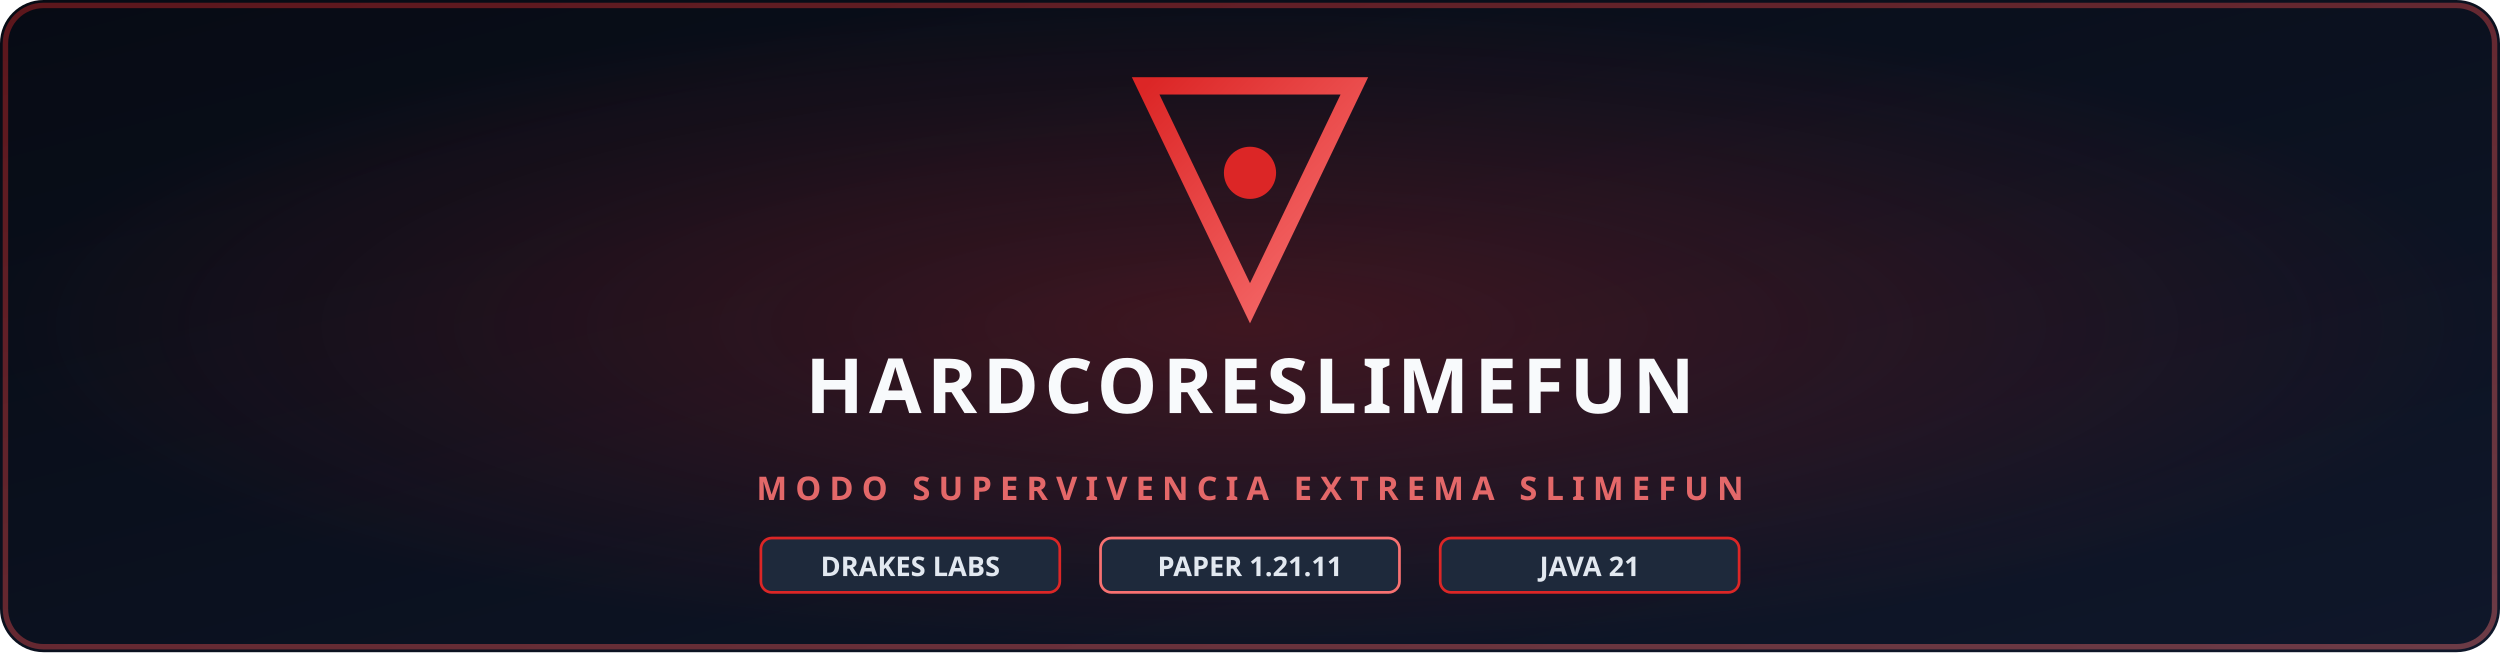
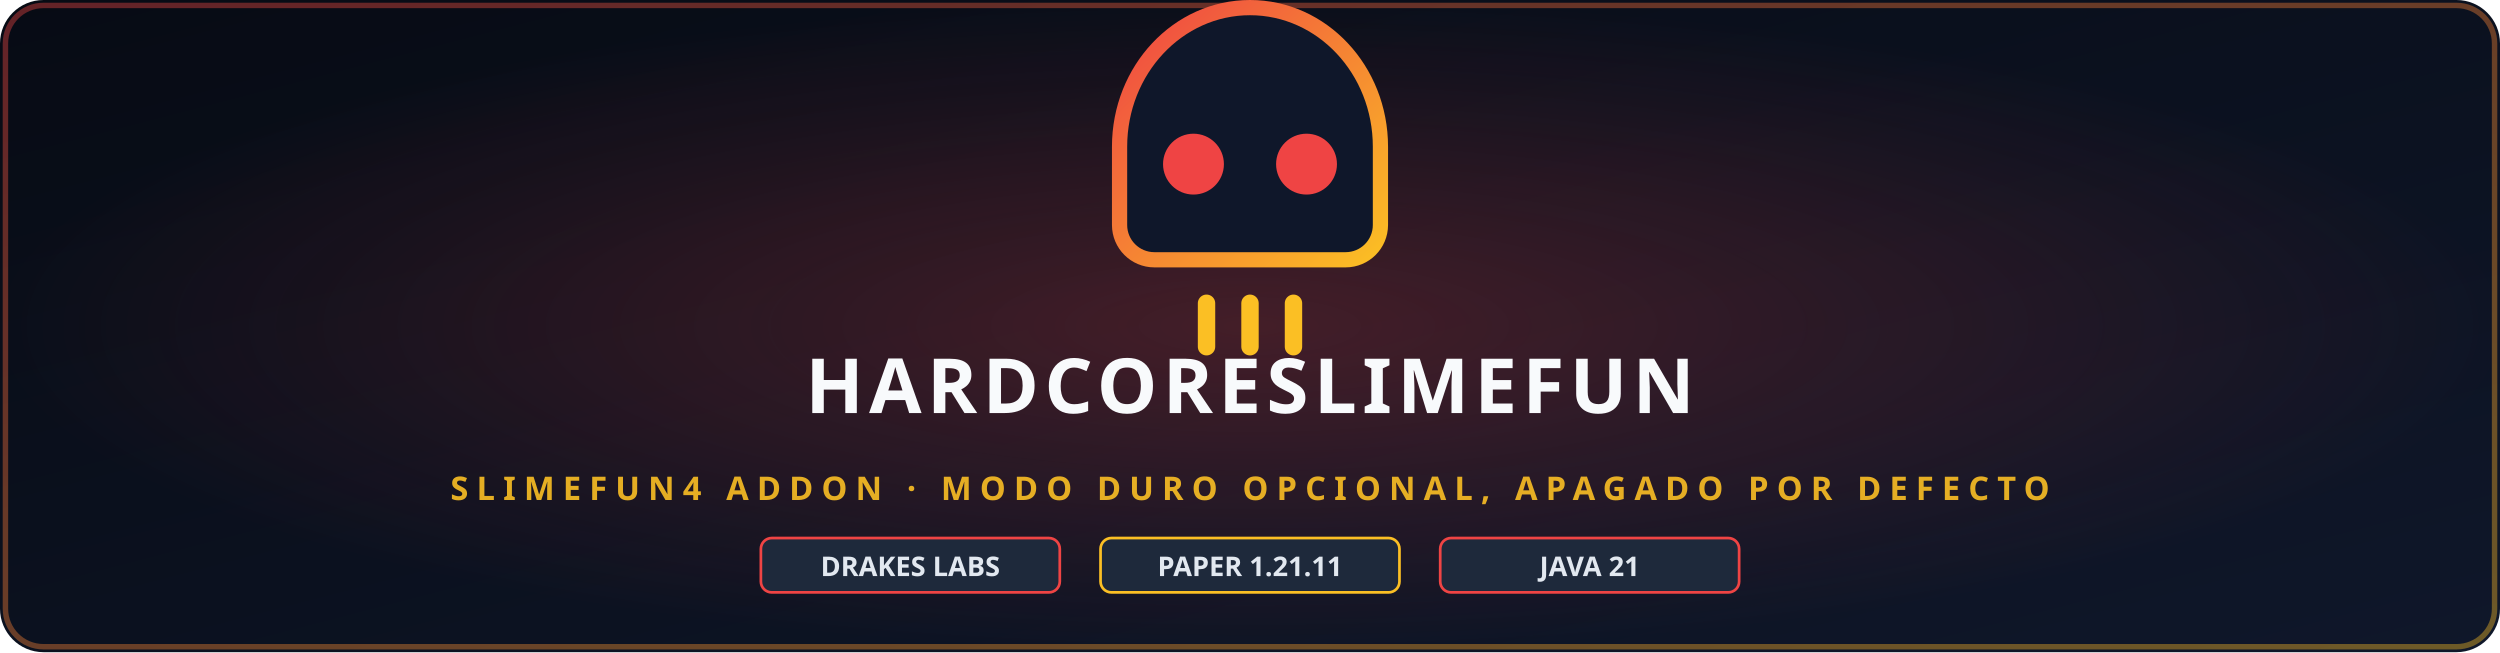
<svg xmlns="http://www.w3.org/2000/svg" viewBox="0 0 920 240" width="920" height="240" role="img" aria-label="HardcoreSlimefun Banner">
  <defs>
    <linearGradient id="bFondo" x1="0" y1="0" x2="1" y2="1">
      <stop offset="0%" stop-color="#070B14" />
      <stop offset="100%" stop-color="#0F172A" />
    </linearGradient>
    <linearGradient id="acG" x1="0" y1="0" x2="1" y2="1">
-       <stop offset="0%" stop-color="#DC2626" />
-       <stop offset="100%" stop-color="#F87171" />
+       <stop offset="0%" stop-color="#EF4444" />
+       <stop offset="100%" stop-color="#FBBF24" />
    </linearGradient>
    <radialGradient id="bHalo" cx="50%" cy="50%" r="50%">
-       <stop offset="0%" stop-color="#DC2626" stop-opacity="0.25" />
-       <stop offset="100%" stop-color="#DC2626" stop-opacity="0" />
+       <stop offset="0%" stop-color="#EF4444" stop-opacity="0.25" />
+       <stop offset="100%" stop-color="#EF4444" stop-opacity="0" />
    </radialGradient>
  </defs>
  <rect width="920" height="240" rx="16" fill="url(#bFondo)" />
  <rect width="920" height="240" rx="16" fill="url(#bHalo)" />
  <rect x="2" y="2" width="916" height="236" rx="14" fill="none" stroke="url(#acG)" stroke-width="2" opacity="0.4" />
  <g transform="translate(460,70) scale(1.6)">
-     <path d="M-24,-24 L0,26 L24,-24 Z" fill="none" stroke="url(#acG)" stroke-width="4" />
-     <circle cx="0" cy="-4" r="6" fill="#DC2626" />
+     <path d="M -30 -10 a 30 32 0 0 1 60 0 l 0 18 a 8 8 0 0 1 -8 8 l -44 0 a 8 8 0 0 1 -8 -8 Z" fill="#0F172A" stroke="url(#acG)" stroke-width="3.5" />
+     <circle cx="-13" cy="-6" r="7" fill="#EF4444" />
+     <circle cx="13" cy="-6" r="7" fill="#EF4444" />
+     <path d="M -10 26 L -10 36 M 0 26 L 0 36 M 10 26 L 10 36" stroke="#FBBF24" stroke-width="4" stroke-linecap="round" />
  </g>
  <text x="460" y="152" text-anchor="middle" font-family="'Segoe UI', system-ui, -apple-system, sans-serif" font-weight="900" font-size="28" fill="#F8FAFC" letter-spacing="2">
    HARDCORESLIMEFUN
  </text>
-   <text x="460" y="184" text-anchor="middle" font-family="'Segoe UI', system-ui, -apple-system, sans-serif" font-weight="700" font-size="12" fill="#F87171" letter-spacing="3" opacity="0.9">
-     MODO SUPERVIVENCIA EXTREMA SLIMEFUN
+   <text x="460" y="184" text-anchor="middle" font-family="'Segoe UI', system-ui, -apple-system, sans-serif" font-weight="700" font-size="12" fill="#FBBF24" letter-spacing="3" opacity="0.9">
+     SLIMEFUN4 ADDON · MODO DURO OPCIONAL, APAGADO POR DEFECTO
  </text>
  <g transform="translate(460, 210)">
-     <rect x="-180" y="-12" width="110" height="20" rx="4" fill="#1E293B" stroke="#DC2626" stroke-width="1" />
+     <rect x="-180" y="-12" width="110" height="20" rx="4" fill="#1E293B" stroke="#EF4444" stroke-width="1" />
    <text x="-125" y="2" text-anchor="middle" font-family="sans-serif" font-size="10" font-weight="700" fill="#E2E8F0">DRAKES LABS</text>
-     <rect x="-55" y="-12" width="110" height="20" rx="4" fill="#1E293B" stroke="#F87171" stroke-width="1" />
+     <rect x="-55" y="-12" width="110" height="20" rx="4" fill="#1E293B" stroke="#FBBF24" stroke-width="1" />
    <text x="0" y="2" text-anchor="middle" font-family="sans-serif" font-size="10" font-weight="700" fill="#E2E8F0">PAPER 1.21.11</text>
-     <rect x="70" y="-12" width="110" height="20" rx="4" fill="#1E293B" stroke="#DC2626" stroke-width="1" />
+     <rect x="70" y="-12" width="110" height="20" rx="4" fill="#1E293B" stroke="#EF4444" stroke-width="1" />
    <text x="125" y="2" text-anchor="middle" font-family="sans-serif" font-size="10" font-weight="700" fill="#E2E8F0">JAVA 21</text>
  </g>
</svg>
